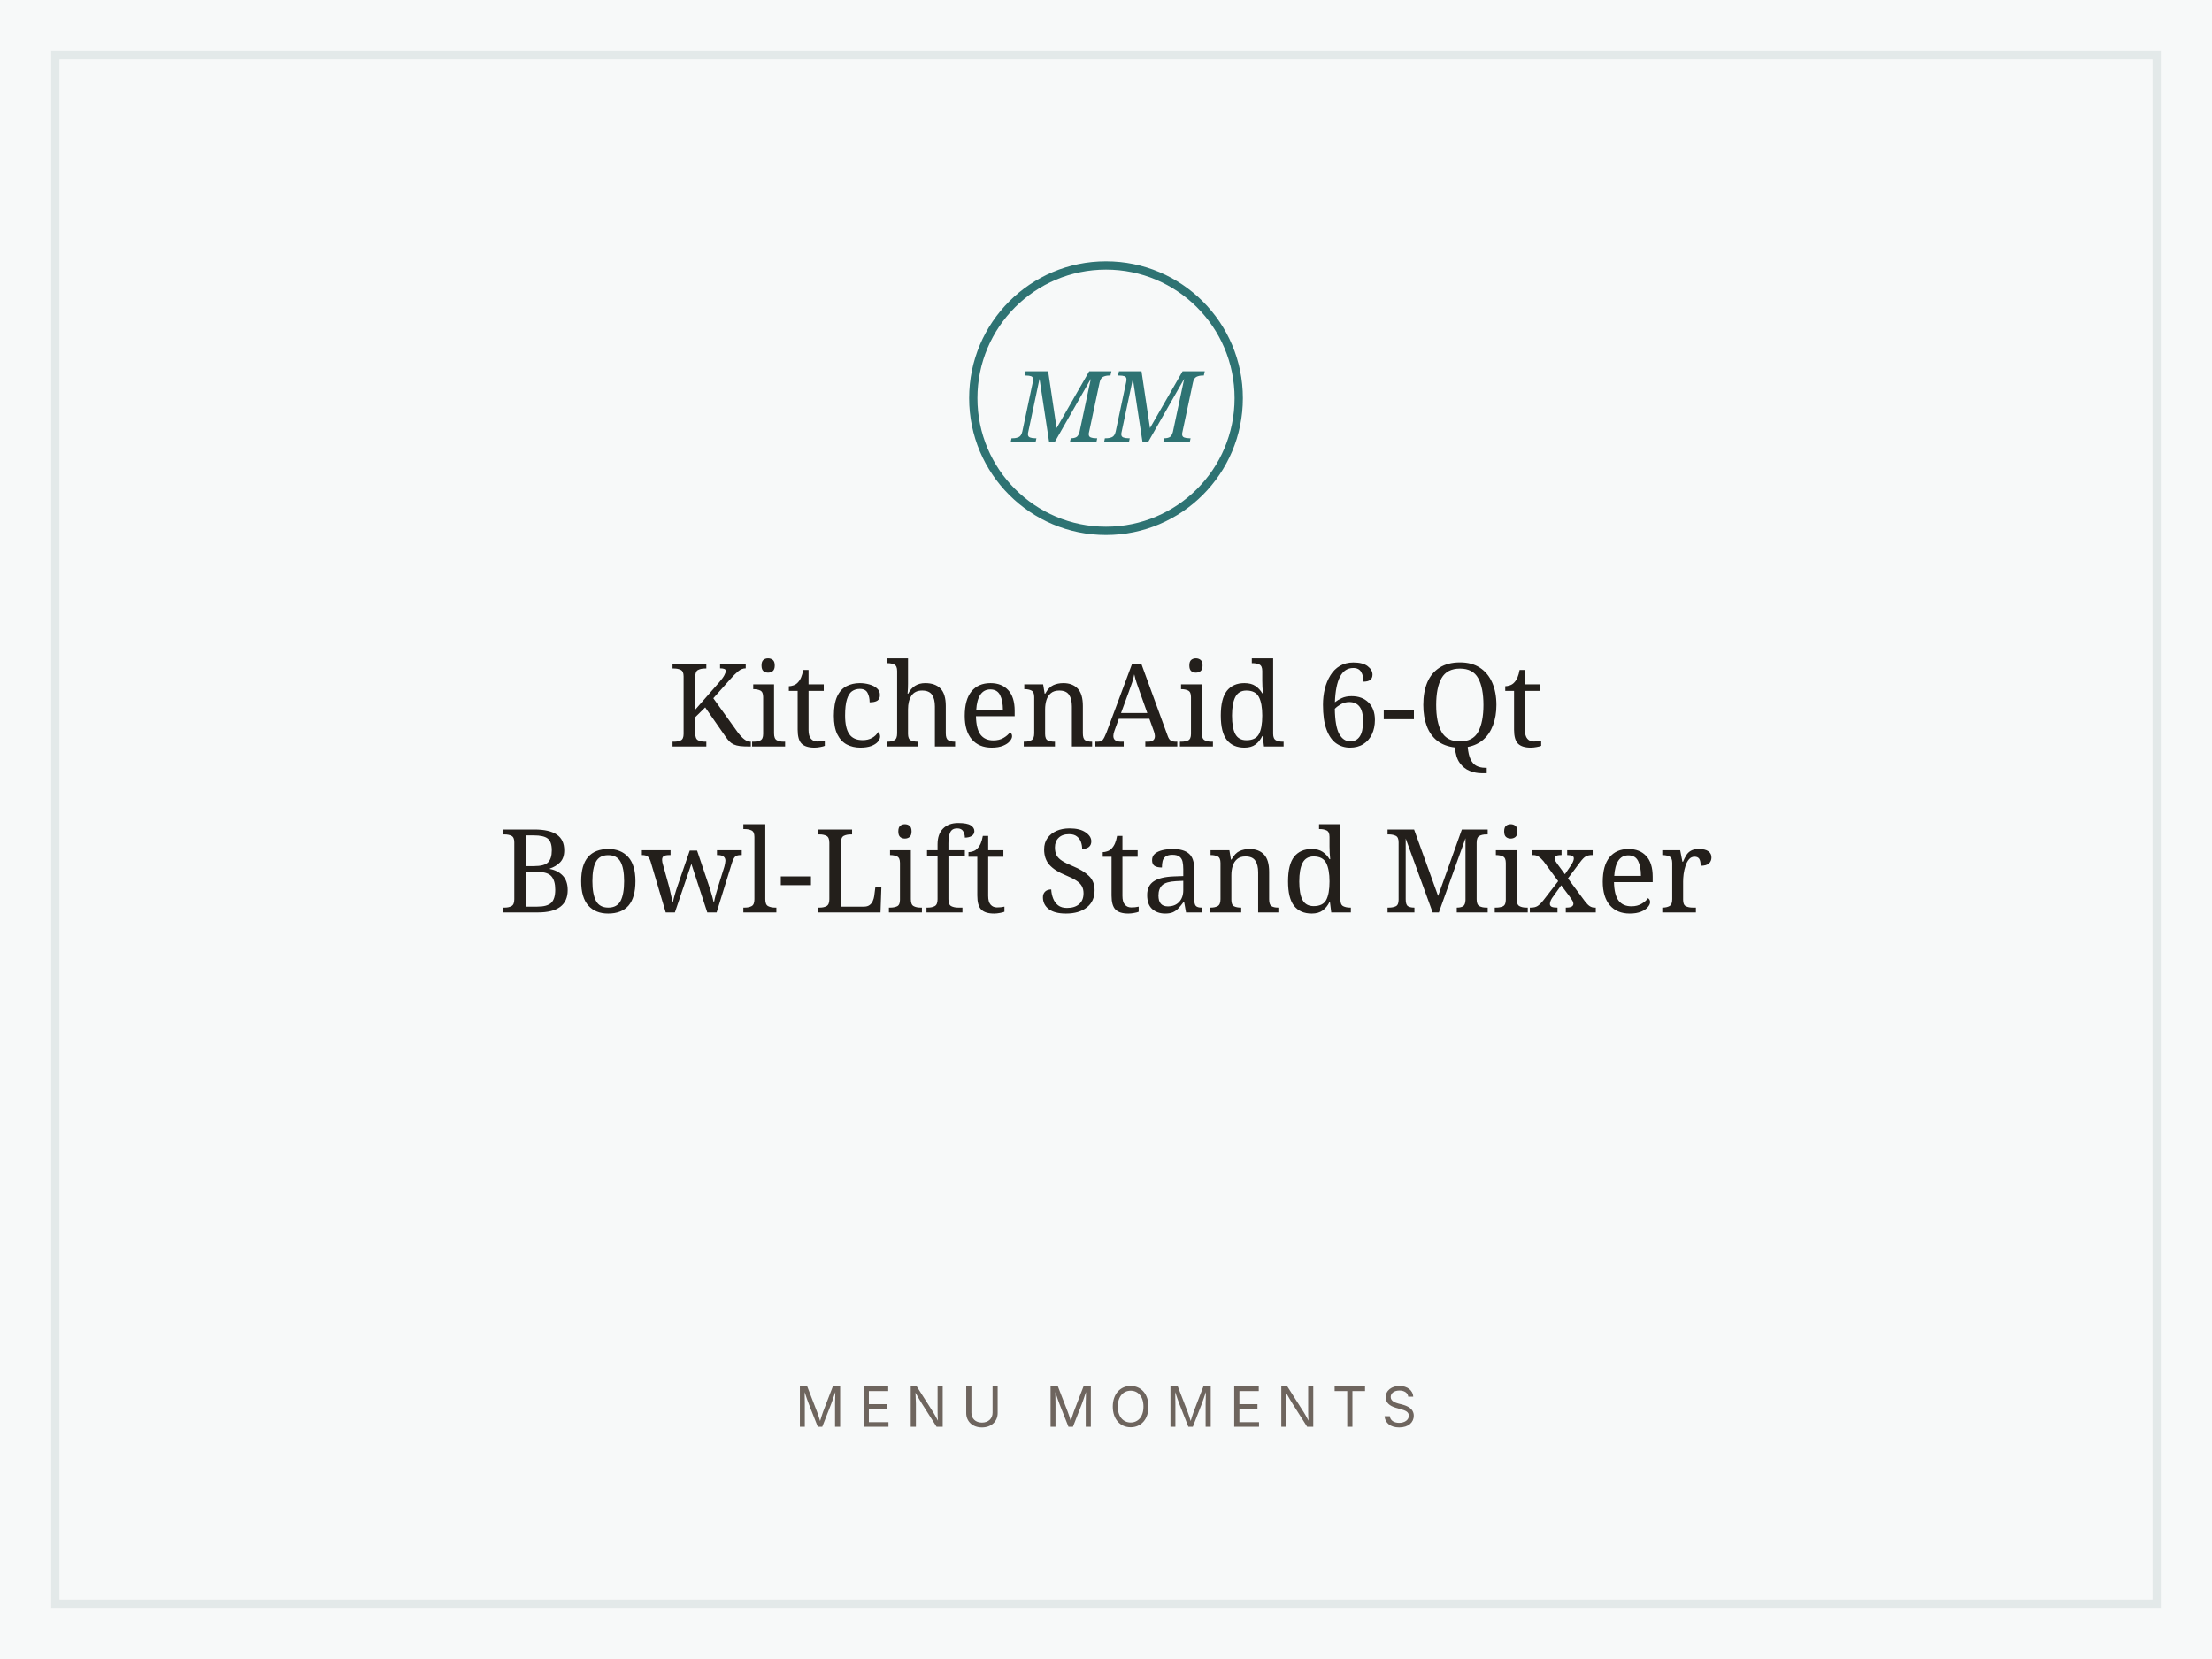
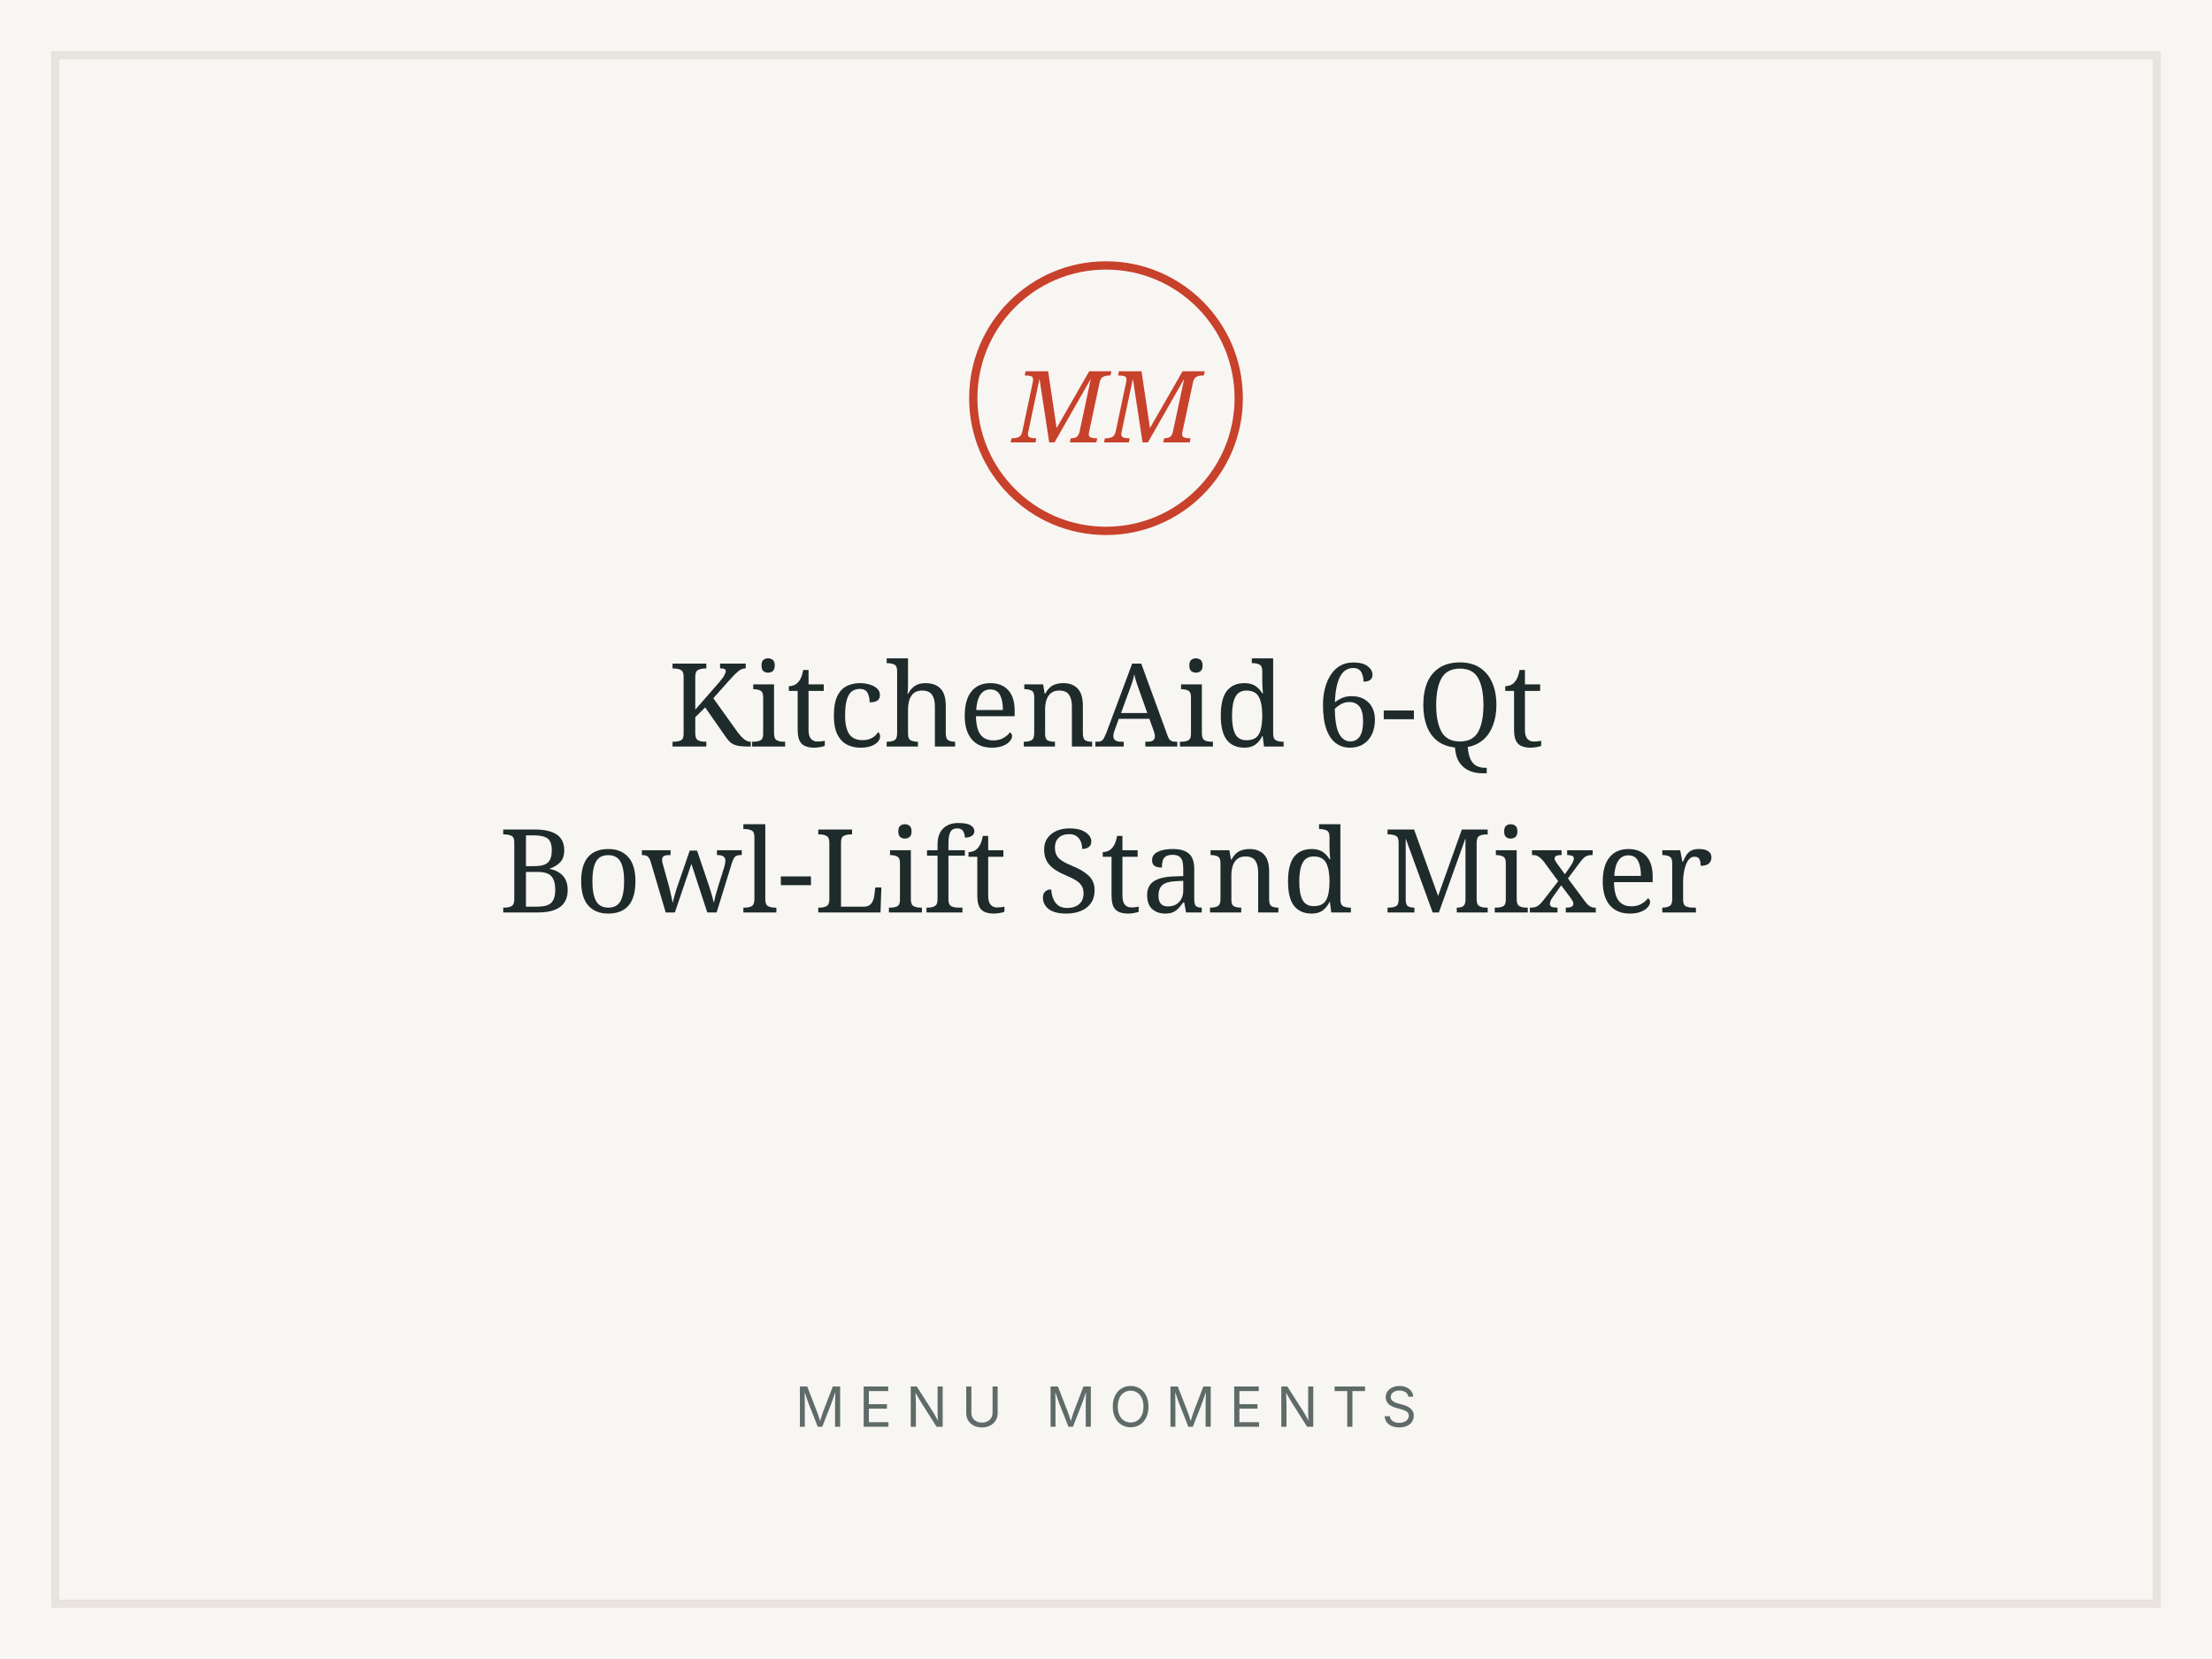
<svg xmlns="http://www.w3.org/2000/svg" viewBox="0 0 400 300" width="400" height="300" role="img" aria-label="KitchenAid 6-Qt Bowl-Lift Stand Mixer">
-   <rect width="400" height="300" fill="#F7F9F9" />
-   <rect x="10" y="10" width="380" height="280" fill="none" stroke="#E3E9E9" stroke-width="1.5" />
-   <circle cx="200" cy="72" r="24" fill="none" stroke="#2E7373" stroke-width="1.5" />
-   <text x="200" y="80" text-anchor="middle" font-family="Georgia, serif" font-size="18" font-style="italic" fill="#2E7373">MM</text>
-   <text x="200" y="135" text-anchor="middle" font-family="Georgia, serif" font-size="21" fill="#231F1B">KitchenAid 6-Qt</text>
-   <text x="200" y="165" text-anchor="middle" font-family="Georgia, serif" font-size="21" fill="#231F1B">Bowl-Lift Stand Mixer</text>
-   <text x="200" y="258" text-anchor="middle" font-family="Inter, sans-serif" font-size="10" letter-spacing="2.5" fill="#6E655E">MENU MOMENTS</text>
+   <rect width="400" height="300" fill="#F8F6F3" />
+   <rect x="10" y="10" width="380" height="280" fill="none" stroke="#E8E3DC" stroke-width="1.5" />
+   <circle cx="200" cy="72" r="24" fill="none" stroke="#C8412B" stroke-width="1.5" />
+   <text x="200" y="80" text-anchor="middle" font-family="Georgia, serif" font-size="18" font-style="italic" fill="#C8412B">MM</text>
+   <text x="200" y="135" text-anchor="middle" font-family="Georgia, serif" font-size="21" fill="#1E2B2A">KitchenAid 6-Qt</text>
+   <text x="200" y="165" text-anchor="middle" font-family="Georgia, serif" font-size="21" fill="#1E2B2A">Bowl-Lift Stand Mixer</text>
+   <text x="200" y="258" text-anchor="middle" font-family="Inter, sans-serif" font-size="10" letter-spacing="2.5" fill="#5E6B69">MENU MOMENTS</text>
</svg>
